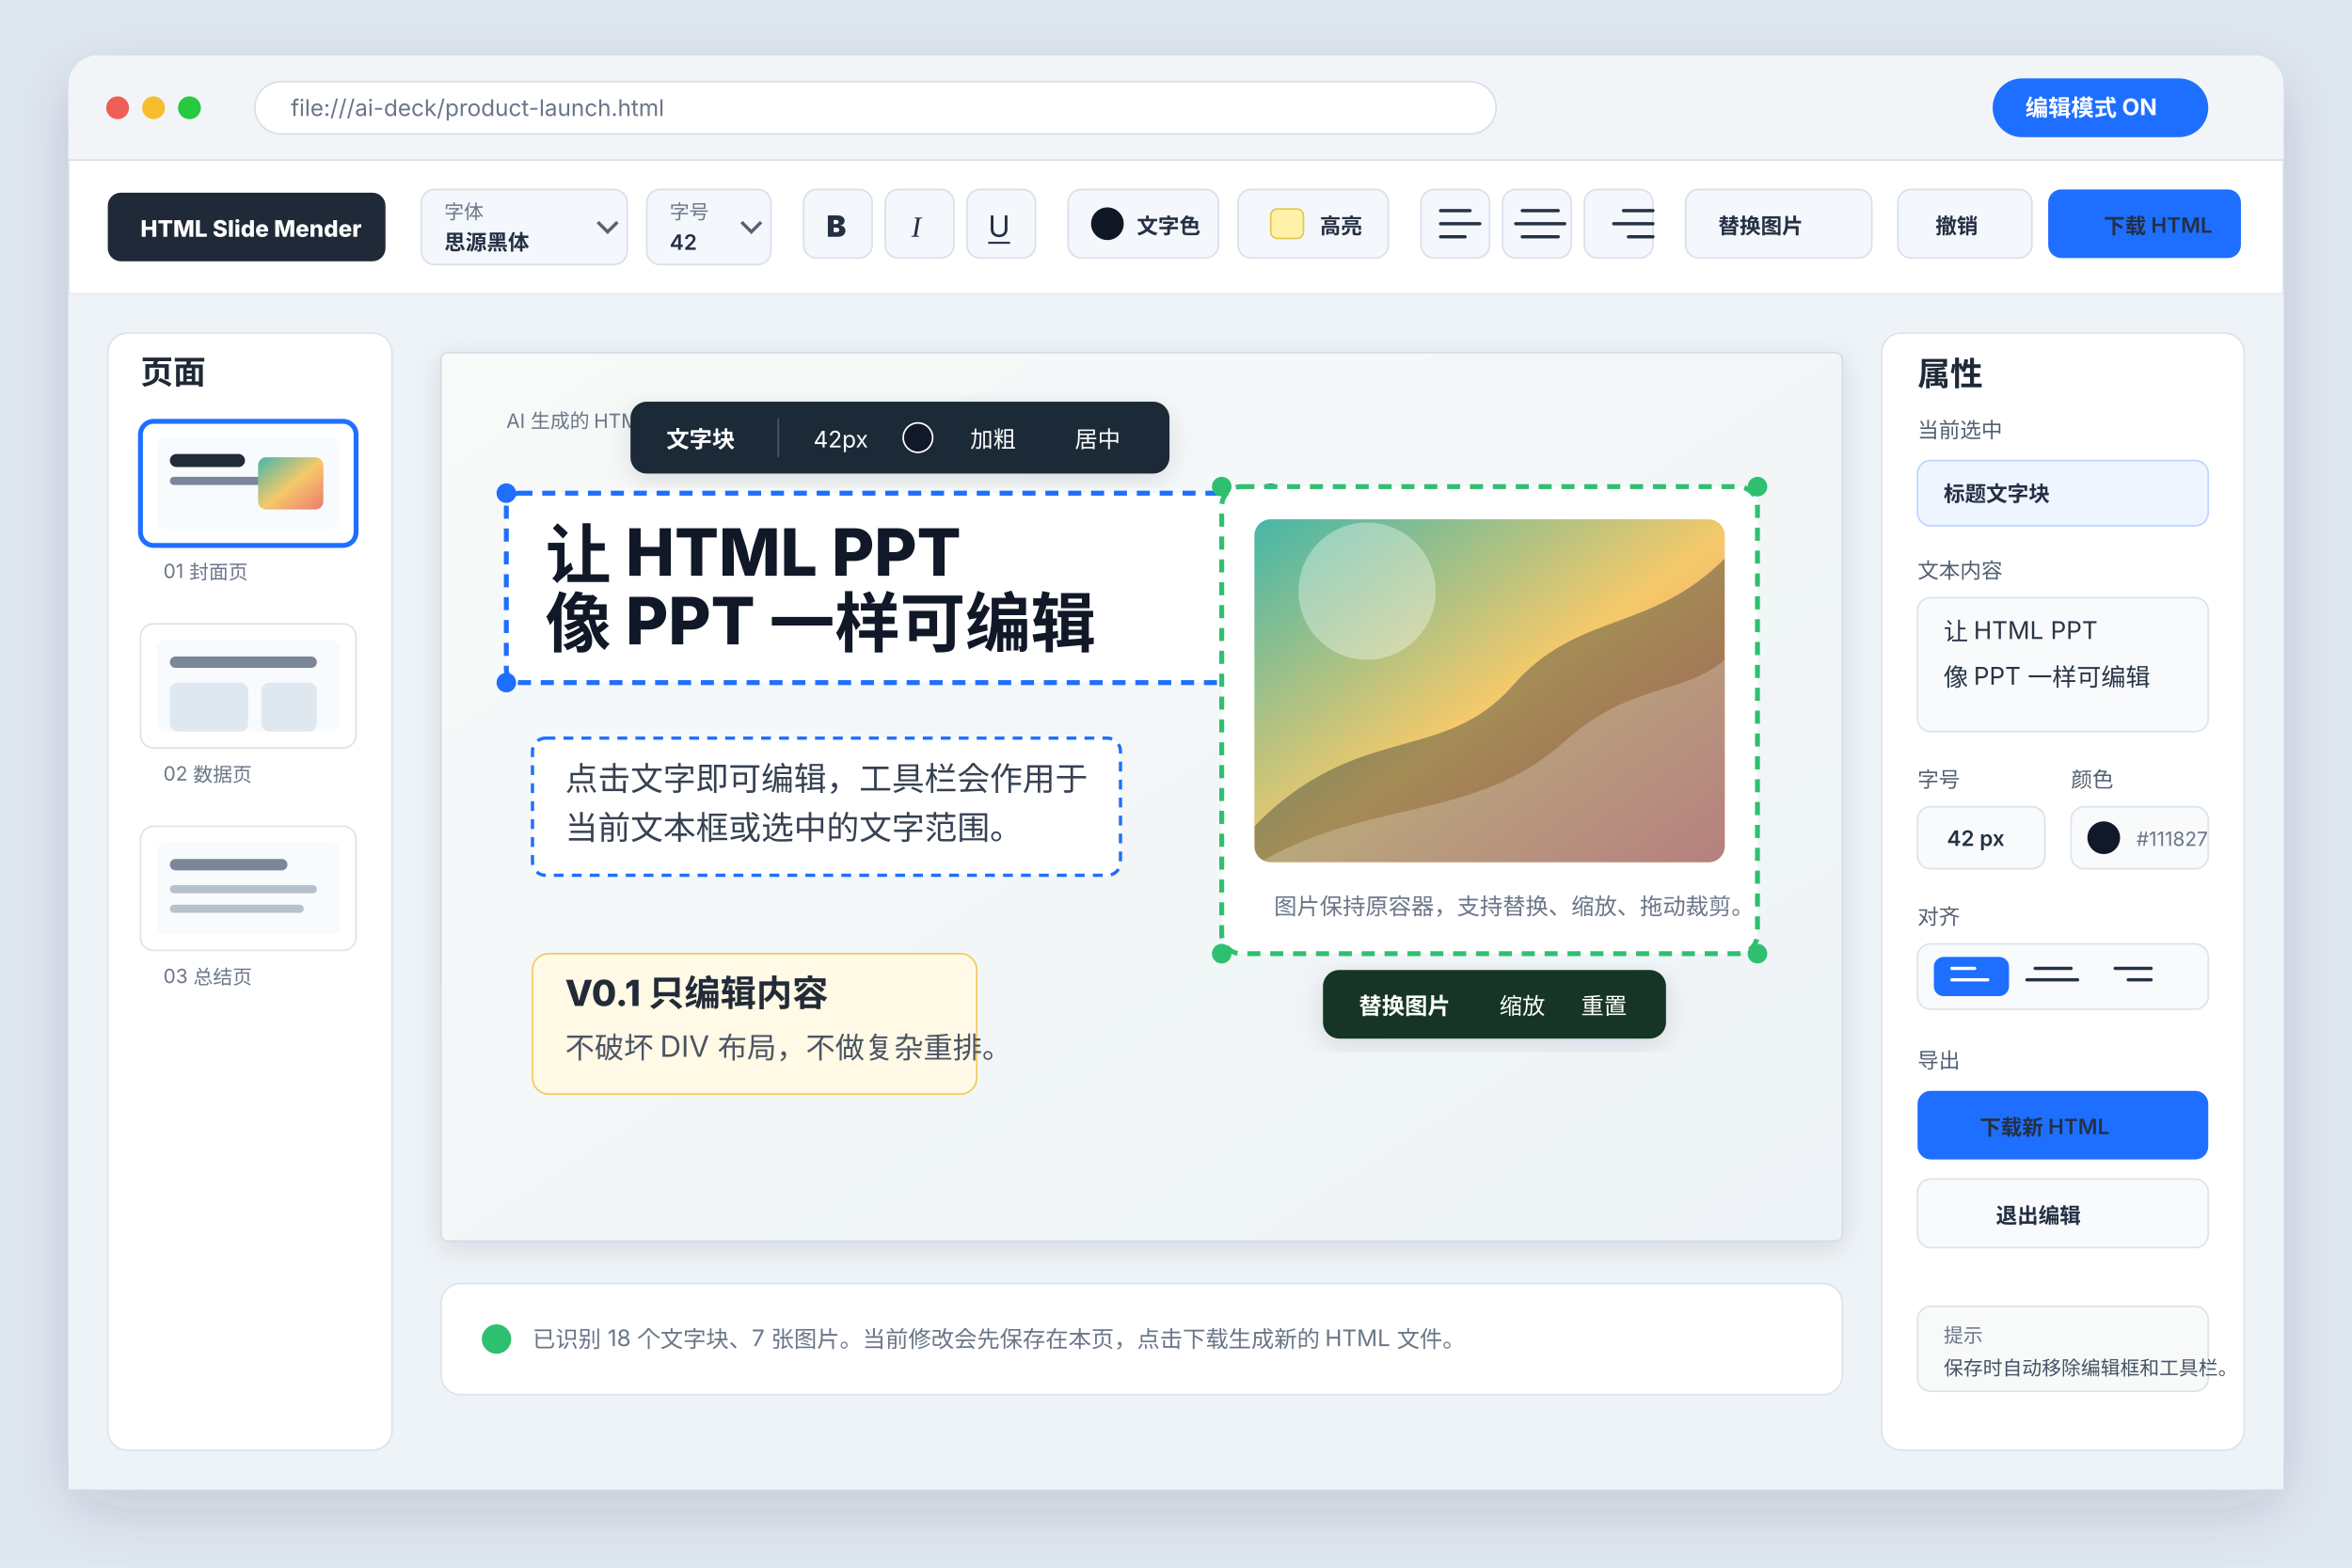
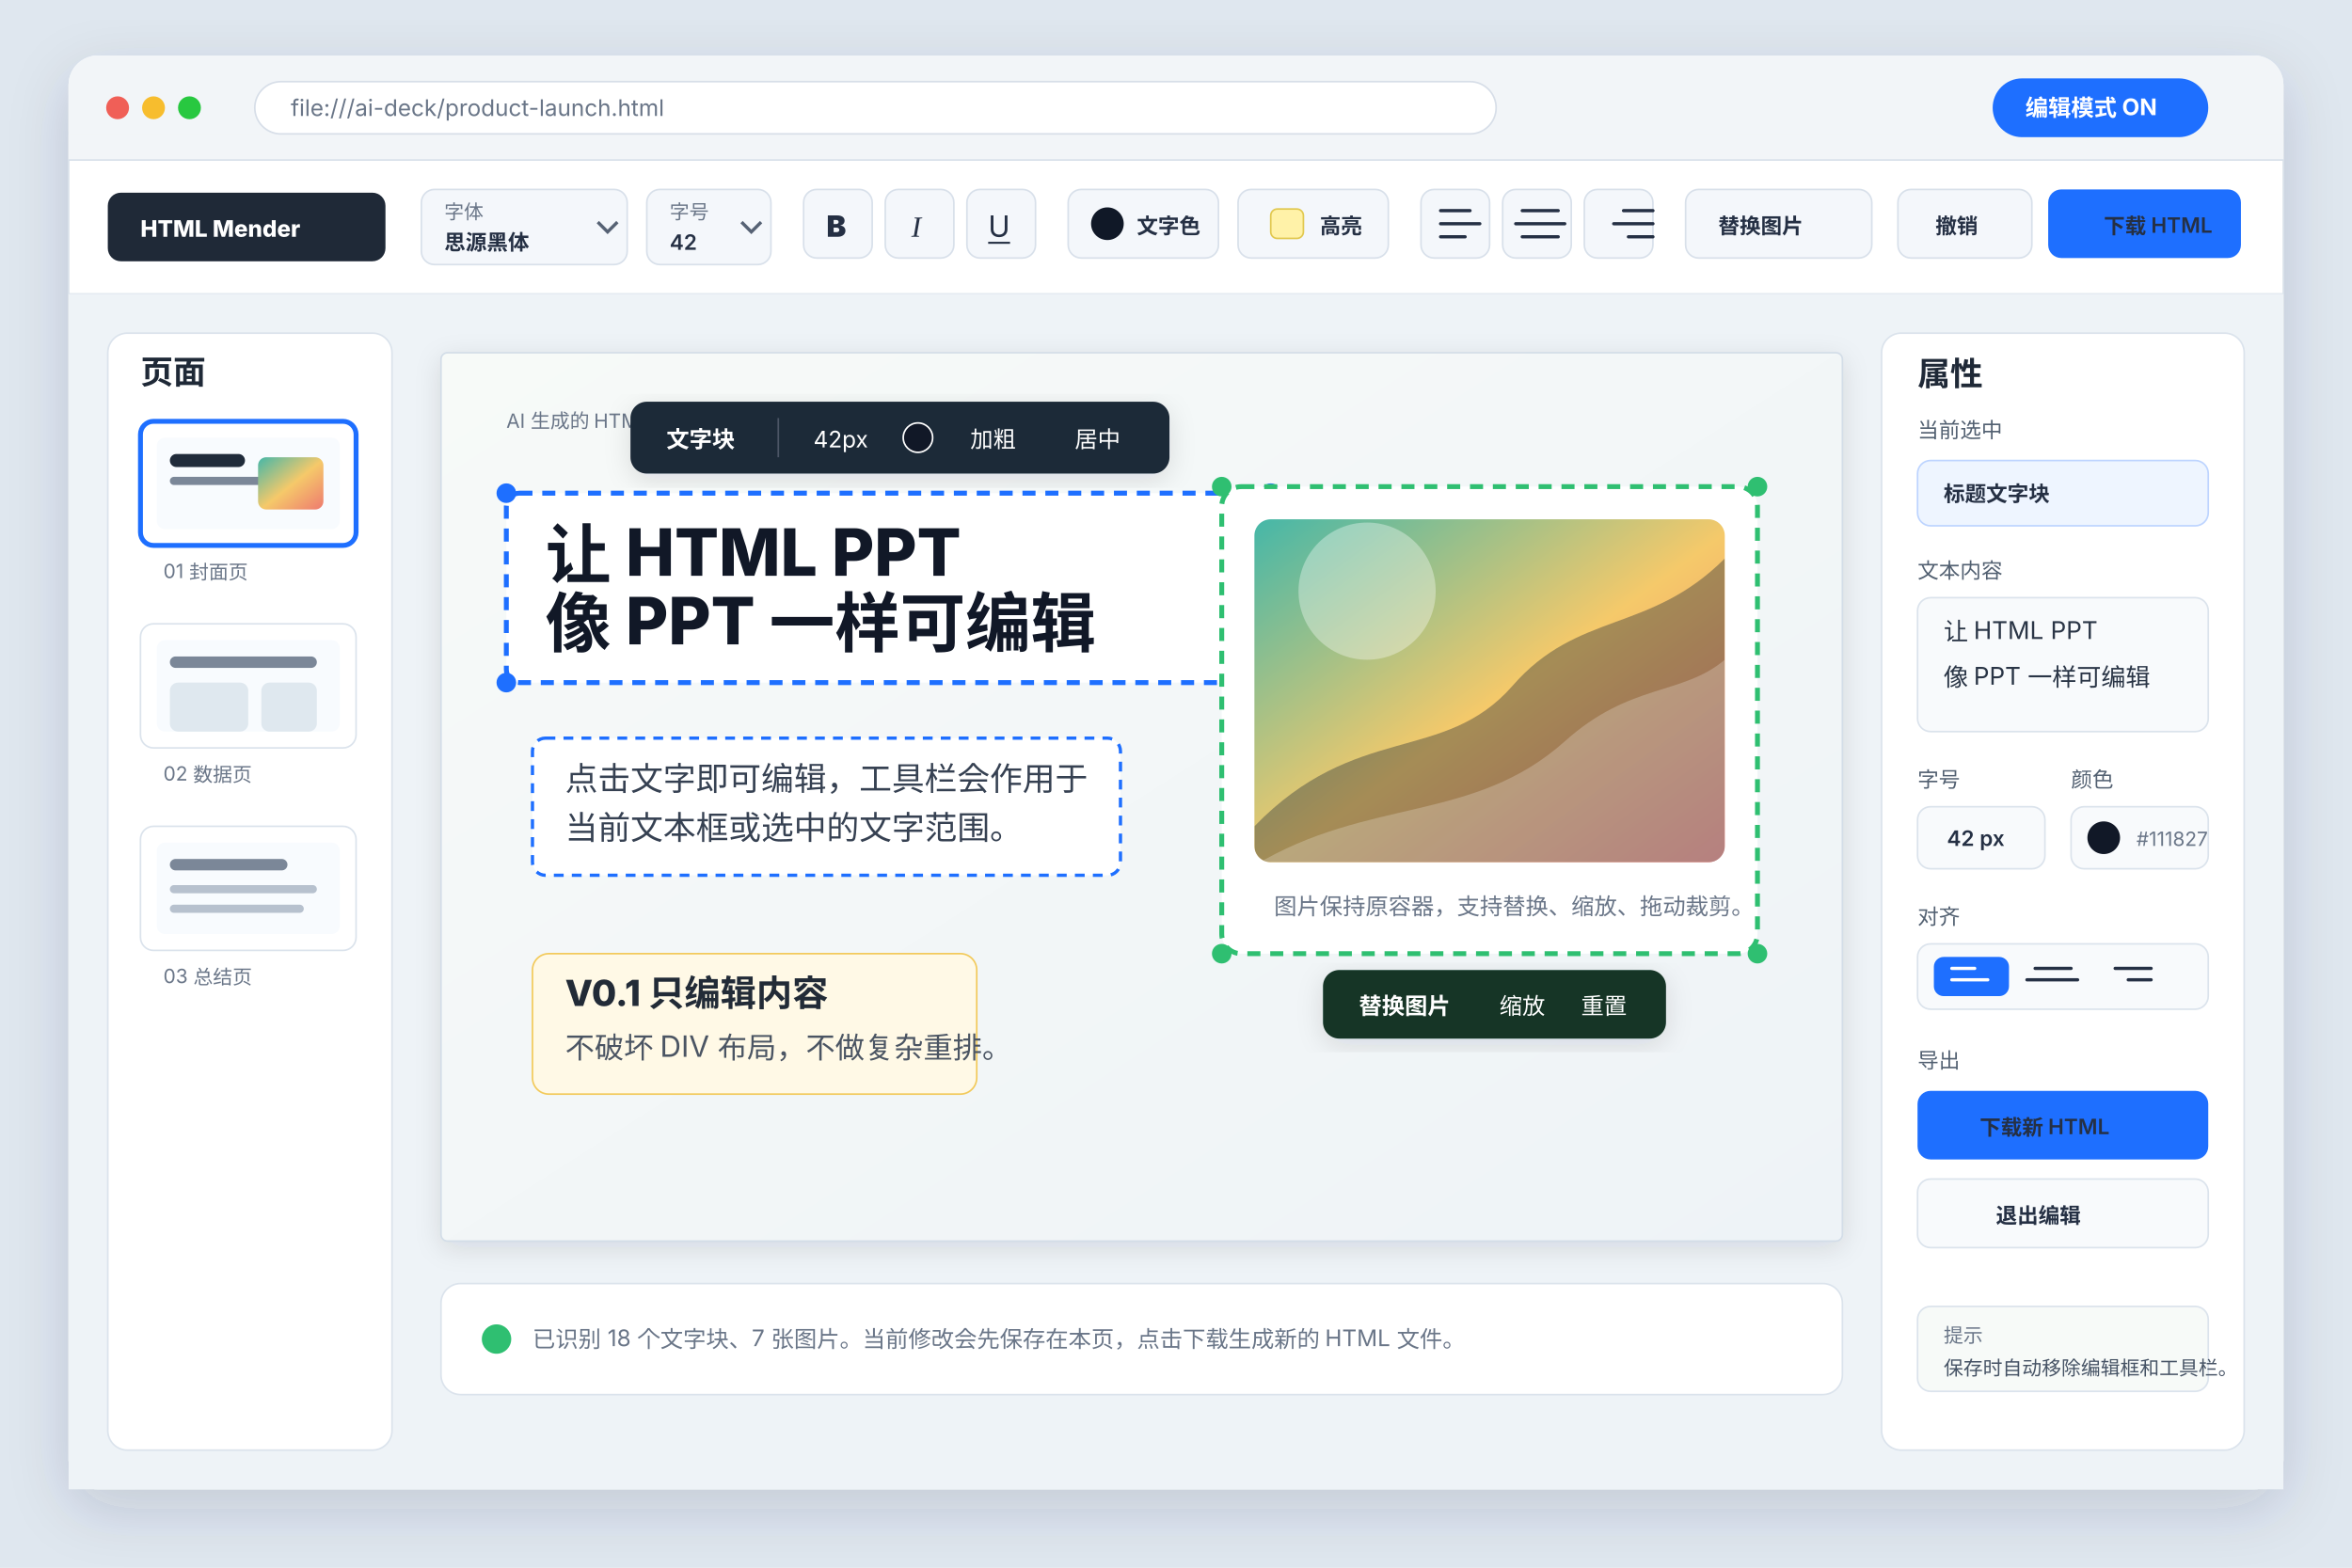
<svg xmlns="http://www.w3.org/2000/svg" width="1440" height="960" viewBox="0 0 1440 960">
  <defs>
    <filter id="shadow" x="-20%" y="-20%" width="140%" height="140%">
      <feDropShadow dx="0" dy="12" stdDeviation="18" flood-color="#233047" flood-opacity="0.16" />
    </filter>
    <filter id="soft" x="-20%" y="-20%" width="140%" height="140%">
      <feDropShadow dx="0" dy="4" stdDeviation="8" flood-color="#1b2638" flood-opacity="0.12" />
    </filter>
    <linearGradient id="photoGrad" x1="0" y1="0" x2="1" y2="1">
      <stop offset="0%" stop-color="#45b7a8" />
      <stop offset="52%" stop-color="#f5c96a" />
      <stop offset="100%" stop-color="#ee7a6f" />
    </linearGradient>
    <linearGradient id="slideGrad" x1="0" y1="0" x2="1" y2="1">
      <stop offset="0%" stop-color="#f7faf8" />
      <stop offset="100%" stop-color="#eef3f7" />
    </linearGradient>
    <style>
      .sans { font-family: Inter, "PingFang SC", "Microsoft YaHei", Arial, sans-serif; }
      .serif { font-family: Georgia, "Times New Roman", serif; }
      .small { font-size: 14px; }
      .tiny { font-size: 12px; }
      .label { font-size: 13px; fill: #526071; }
      .tooltext { font-size: 13px; fill: #253044; font-weight: 600; }
      .title { font-size: 20px; fill: #1f2937; font-weight: 700; }
      .muted { fill: #6a7688; }
      .boxText { font-size: 15px; fill: #2a3546; }
    </style>
  </defs>
  <rect width="1440" height="960" fill="#dfe7ef" />
  <rect x="42" y="34" width="1356" height="878" rx="18" fill="#f9fbfd" filter="url(#shadow)" />
  <rect x="42" y="34" width="1356" height="64" rx="18" fill="#f2f5f8" />
  <rect x="42" y="82" width="1356" height="16" fill="#f2f5f8" />
  <circle cx="72" cy="66" r="7" fill="#f05f57" />
  <circle cx="94" cy="66" r="7" fill="#f7bd2e" />
  <circle cx="116" cy="66" r="7" fill="#28c840" />
  <rect x="156" y="50" width="760" height="32" rx="16" fill="#ffffff" stroke="#d7dee8" />
  <text x="178" y="71" class="sans small muted">file:///ai-deck/product-launch.html</text>
  <rect x="1220" y="48" width="132" height="36" rx="18" fill="#1e6fff" />
  <text x="1240" y="71" class="sans small" fill="#ffffff" font-weight="700">编辑模式 ON</text>
  <rect x="42" y="98" width="1356" height="82" fill="#ffffff" stroke="#d9e1ea" />
  <rect x="66" y="118" width="170" height="42" rx="8" fill="#1f2937" />
-   <text x="86" y="145" class="sans small" fill="#ffffff" font-weight="800">HTML Slide Mender</text>
+   <text x="86" y="145" class="sans small" fill="#ffffff" font-weight="800">HTML Mender</text>
  <rect x="258" y="116" width="126" height="46" rx="8" fill="#f4f7fb" stroke="#d8e0ea" />
  <text x="272" y="134" class="sans tiny muted">字体</text>
  <text x="272" y="153" class="sans tooltext">思源黑体</text>
  <path d="M366 136 l6 6 l6 -6" fill="none" stroke="#566274" stroke-width="2" />
  <rect x="396" y="116" width="76" height="46" rx="8" fill="#f4f7fb" stroke="#d8e0ea" />
  <text x="410" y="134" class="sans tiny muted">字号</text>
  <text x="410" y="153" class="sans tooltext">42</text>
  <path d="M454 136 l6 6 l6 -6" fill="none" stroke="#566274" stroke-width="2" />
  <rect x="492" y="116" width="42" height="42" rx="8" fill="#f4f7fb" stroke="#d8e0ea" />
  <text x="506" y="145" class="sans" font-size="18" fill="#253044" font-weight="900">B</text>
  <rect x="542" y="116" width="42" height="42" rx="8" fill="#f4f7fb" stroke="#d8e0ea" />
  <text x="558" y="145" class="serif" font-size="18" fill="#253044" font-style="italic">I</text>
  <rect x="592" y="116" width="42" height="42" rx="8" fill="#f4f7fb" stroke="#d8e0ea" />
  <text x="605" y="145" class="sans" font-size="18" fill="#253044" text-decoration="underline">U</text>
  <rect x="654" y="116" width="92" height="42" rx="8" fill="#f4f7fb" stroke="#d8e0ea" />
  <circle cx="678" cy="137" r="10" fill="#101827" />
  <text x="696" y="143" class="sans tooltext">文字色</text>
  <rect x="758" y="116" width="92" height="42" rx="8" fill="#f4f7fb" stroke="#d8e0ea" />
  <rect x="778" y="128" width="20" height="18" rx="4" fill="#fff2a8" stroke="#e1c84f" />
  <text x="808" y="143" class="sans tooltext">高亮</text>
  <rect x="870" y="116" width="42" height="42" rx="8" fill="#f4f7fb" stroke="#d8e0ea" />
  <path d="M882 129 h18 M882 137 h24 M882 145 h15" stroke="#253044" stroke-width="2" stroke-linecap="round" />
  <rect x="920" y="116" width="42" height="42" rx="8" fill="#f4f7fb" stroke="#d8e0ea" />
  <path d="M932 129 h22 M928 137 h30 M932 145 h22" stroke="#253044" stroke-width="2" stroke-linecap="round" />
  <rect x="970" y="116" width="42" height="42" rx="8" fill="#f4f7fb" stroke="#d8e0ea" />
  <path d="M994 129 h18 M988 137 h24 M997 145 h15" stroke="#253044" stroke-width="2" stroke-linecap="round" />
  <rect x="1032" y="116" width="114" height="42" rx="8" fill="#f4f7fb" stroke="#d8e0ea" />
  <text x="1052" y="143" class="sans tooltext">替换图片</text>
  <rect x="1162" y="116" width="82" height="42" rx="8" fill="#f4f7fb" stroke="#d8e0ea" />
  <text x="1185" y="143" class="sans tooltext">撤销</text>
  <rect x="1254" y="116" width="118" height="42" rx="8" fill="#1e6fff" />
  <text x="1288" y="143" class="sans tooltext" fill="#ffffff">下载 HTML</text>
  <rect x="42" y="180" width="1356" height="732" fill="#eef3f7" />
  <rect x="66" y="204" width="174" height="684" rx="12" fill="#ffffff" stroke="#dbe3ec" />
  <text x="86" y="235" class="sans title">页面</text>
  <rect x="86" y="258" width="132" height="76" rx="8" fill="#ffffff" stroke="#1e6fff" stroke-width="3" />
  <rect x="96" y="268" width="112" height="56" rx="5" fill="#f8fbfe" />
  <rect x="104" y="278" width="46" height="8" rx="4" fill="#202b3a" />
  <rect x="104" y="292" width="74" height="5" rx="2.5" fill="#7b8798" />
  <rect x="158" y="280" width="40" height="32" rx="5" fill="url(#photoGrad)" />
  <text x="100" y="354" class="sans tiny muted">01  封面页</text>
  <rect x="86" y="382" width="132" height="76" rx="8" fill="#ffffff" stroke="#dbe3ec" />
  <rect x="96" y="392" width="112" height="56" rx="5" fill="#f8fbfe" />
  <rect x="104" y="402" width="90" height="7" rx="3.5" fill="#7b8798" />
  <rect x="104" y="418" width="48" height="30" rx="5" fill="#dfe8ef" />
  <rect x="160" y="418" width="34" height="30" rx="5" fill="#dfe8ef" />
  <text x="100" y="478" class="sans tiny muted">02  数据页</text>
  <rect x="86" y="506" width="132" height="76" rx="8" fill="#ffffff" stroke="#dbe3ec" />
  <rect x="96" y="516" width="112" height="56" rx="5" fill="#f8fbfe" />
  <rect x="104" y="526" width="72" height="7" rx="3.5" fill="#7b8798" />
  <rect x="104" y="542" width="90" height="5" rx="2.5" fill="#b7c1ce" />
  <rect x="104" y="554" width="82" height="5" rx="2.5" fill="#b7c1ce" />
  <text x="100" y="602" class="sans tiny muted">03  总结页</text>
  <rect x="270" y="216" width="858" height="544" rx="4" fill="url(#slideGrad)" filter="url(#soft)" />
  <rect x="270" y="216" width="858" height="544" rx="4" fill="none" stroke="#d3dde8" />
  <text x="310" y="262" class="sans tiny muted">AI 生成的 HTML PPT 页面 / 当前可视区域</text>
  <rect x="310" y="302" width="468" height="116" rx="8" fill="#ffffff" stroke="#1e6fff" stroke-width="3" stroke-dasharray="8 6" />
  <circle cx="310" cy="302" r="6" fill="#1e6fff" />
  <circle cx="778" cy="302" r="6" fill="#1e6fff" />
  <circle cx="310" cy="418" r="6" fill="#1e6fff" />
  <circle cx="778" cy="418" r="6" fill="#1e6fff" />
  <text x="334" y="354" class="sans" font-size="40" fill="#111827" font-weight="800">让 HTML PPT</text>
  <text x="334" y="396" class="sans" font-size="40" fill="#111827" font-weight="800">像 PPT 一样可编辑</text>
  <rect x="386" y="246" width="330" height="44" rx="10" fill="#1f2937" filter="url(#soft)" />
  <text x="408" y="274" class="sans small" fill="#ffffff" font-weight="700">文字块</text>
  <rect x="476" y="256" width="1" height="24" fill="#4b5565" />
  <text x="498" y="274" class="sans small" fill="#ffffff">42px</text>
  <circle cx="562" cy="268" r="9" fill="#111827" stroke="#ffffff" />
  <text x="594" y="274" class="sans small" fill="#ffffff">加粗</text>
  <text x="658" y="274" class="sans small" fill="#ffffff">居中</text>
  <rect x="326" y="452" width="360" height="84" rx="8" fill="#ffffff" stroke="#1e6fff" stroke-width="2" stroke-dasharray="6 5" />
  <text x="346" y="484" class="sans" font-size="20" fill="#364152">点击文字即可编辑，工具栏会作用于</text>
  <text x="346" y="514" class="sans" font-size="20" fill="#364152">当前文本框或选中的文字范围。</text>
  <rect x="748" y="298" width="328" height="286" rx="12" fill="#ffffff" stroke="#2fbf71" stroke-width="3" stroke-dasharray="8 6" />
  <clipPath id="imageClip">
    <rect x="768" y="318" width="288" height="210" rx="10" />
  </clipPath>
  <g clip-path="url(#imageClip)">
    <rect x="768" y="318" width="288" height="210" fill="url(#photoGrad)" />
    <circle cx="837" cy="362" r="42" fill="#ffffff" opacity="0.35" />
    <path d="M768 506 C830 442, 884 468, 926 420 C966 374, 1010 388, 1056 342 L1056 528 L768 528 Z" fill="#172033" opacity="0.36" />
    <path d="M768 530 C838 488, 902 504, 958 454 C998 418, 1030 426, 1056 404 L1056 528 L768 528 Z" fill="#ffffff" opacity="0.23" />
  </g>
  <text x="780" y="560" class="sans small muted">图片保持原容器，支持替换、缩放、拖动裁剪。</text>
  <circle cx="748" cy="298" r="6" fill="#2fbf71" />
  <circle cx="1076" cy="298" r="6" fill="#2fbf71" />
  <circle cx="748" cy="584" r="6" fill="#2fbf71" />
  <circle cx="1076" cy="584" r="6" fill="#2fbf71" />
  <rect x="810" y="594" width="210" height="42" rx="10" fill="#163525" filter="url(#soft)" />
  <text x="832" y="621" class="sans small" fill="#ffffff" font-weight="700">替换图片</text>
  <text x="918" y="621" class="sans small" fill="#ffffff">缩放</text>
  <text x="968" y="621" class="sans small" fill="#ffffff">重置</text>
  <rect x="326" y="584" width="272" height="86" rx="10" fill="#fff9e6" stroke="#f2ca5c" />
  <text x="346" y="616" class="sans" font-size="22" fill="#222b37" font-weight="800">V0.1 只编辑内容</text>
  <text x="346" y="648" class="sans" font-size="18" fill="#4b5563">不破坏 DIV 布局，不做复杂重排。</text>
  <rect x="1152" y="204" width="222" height="684" rx="12" fill="#ffffff" stroke="#dbe3ec" />
  <text x="1174" y="236" class="sans title">属性</text>
  <text x="1174" y="268" class="sans label">当前选中</text>
  <rect x="1174" y="282" width="178" height="40" rx="8" fill="#eef5ff" stroke="#bdd4ff" />
  <text x="1190" y="307" class="sans tooltext" fill="#1e5ecb">标题文字块</text>
  <text x="1174" y="354" class="sans label">文本内容</text>
  <rect x="1174" y="366" width="178" height="82" rx="8" fill="#f8fafc" stroke="#dbe3ec" />
  <text x="1190" y="392" class="sans boxText">让 HTML PPT</text>
  <text x="1190" y="420" class="sans boxText">像 PPT 一样可编辑</text>
  <text x="1174" y="482" class="sans label">字号</text>
  <rect x="1174" y="494" width="78" height="38" rx="8" fill="#f8fafc" stroke="#dbe3ec" />
  <text x="1192" y="518" class="sans tooltext">42 px</text>
  <text x="1268" y="482" class="sans label">颜色</text>
  <rect x="1268" y="494" width="84" height="38" rx="8" fill="#f8fafc" stroke="#dbe3ec" />
  <circle cx="1288" cy="513" r="10" fill="#111827" />
  <text x="1308" y="518" class="sans tiny muted">#111827</text>
  <text x="1174" y="566" class="sans label">对齐</text>
  <rect x="1174" y="578" width="178" height="40" rx="8" fill="#f8fafc" stroke="#dbe3ec" />
  <rect x="1184" y="586" width="46" height="24" rx="6" fill="#1e6fff" />
  <path d="M1195 593 h14 M1195 600 h22" stroke="#ffffff" stroke-width="2" stroke-linecap="round" />
  <path d="M1246 593 h22 M1241 600 h31" stroke="#253044" stroke-width="2" stroke-linecap="round" />
  <path d="M1295 593 h22 M1303 600 h14" stroke="#253044" stroke-width="2" stroke-linecap="round" />
  <text x="1174" y="654" class="sans label">导出</text>
  <rect x="1174" y="668" width="178" height="42" rx="8" fill="#1e6fff" />
  <text x="1212" y="695" class="sans tooltext" fill="#ffffff">下载新 HTML</text>
  <rect x="1174" y="722" width="178" height="42" rx="8" fill="#f8fafc" stroke="#dbe3ec" />
  <text x="1222" y="749" class="sans tooltext">退出编辑</text>
  <rect x="1174" y="800" width="178" height="52" rx="8" fill="#f7faf8" stroke="#dbe3ec" />
  <text x="1190" y="822" class="sans tiny muted">提示</text>
  <text x="1190" y="842" class="sans tiny" fill="#465365">保存时自动移除编辑框和工具栏。</text>
  <rect x="270" y="786" width="858" height="68" rx="12" fill="#ffffff" stroke="#dbe3ec" />
  <circle cx="304" cy="820" r="9" fill="#2fbf71" />
  <text x="326" y="825" class="sans small muted">已识别 18 个文字块、7 张图片。当前修改会先保存在本页，点击下载生成新的 HTML 文件。</text>
</svg>
